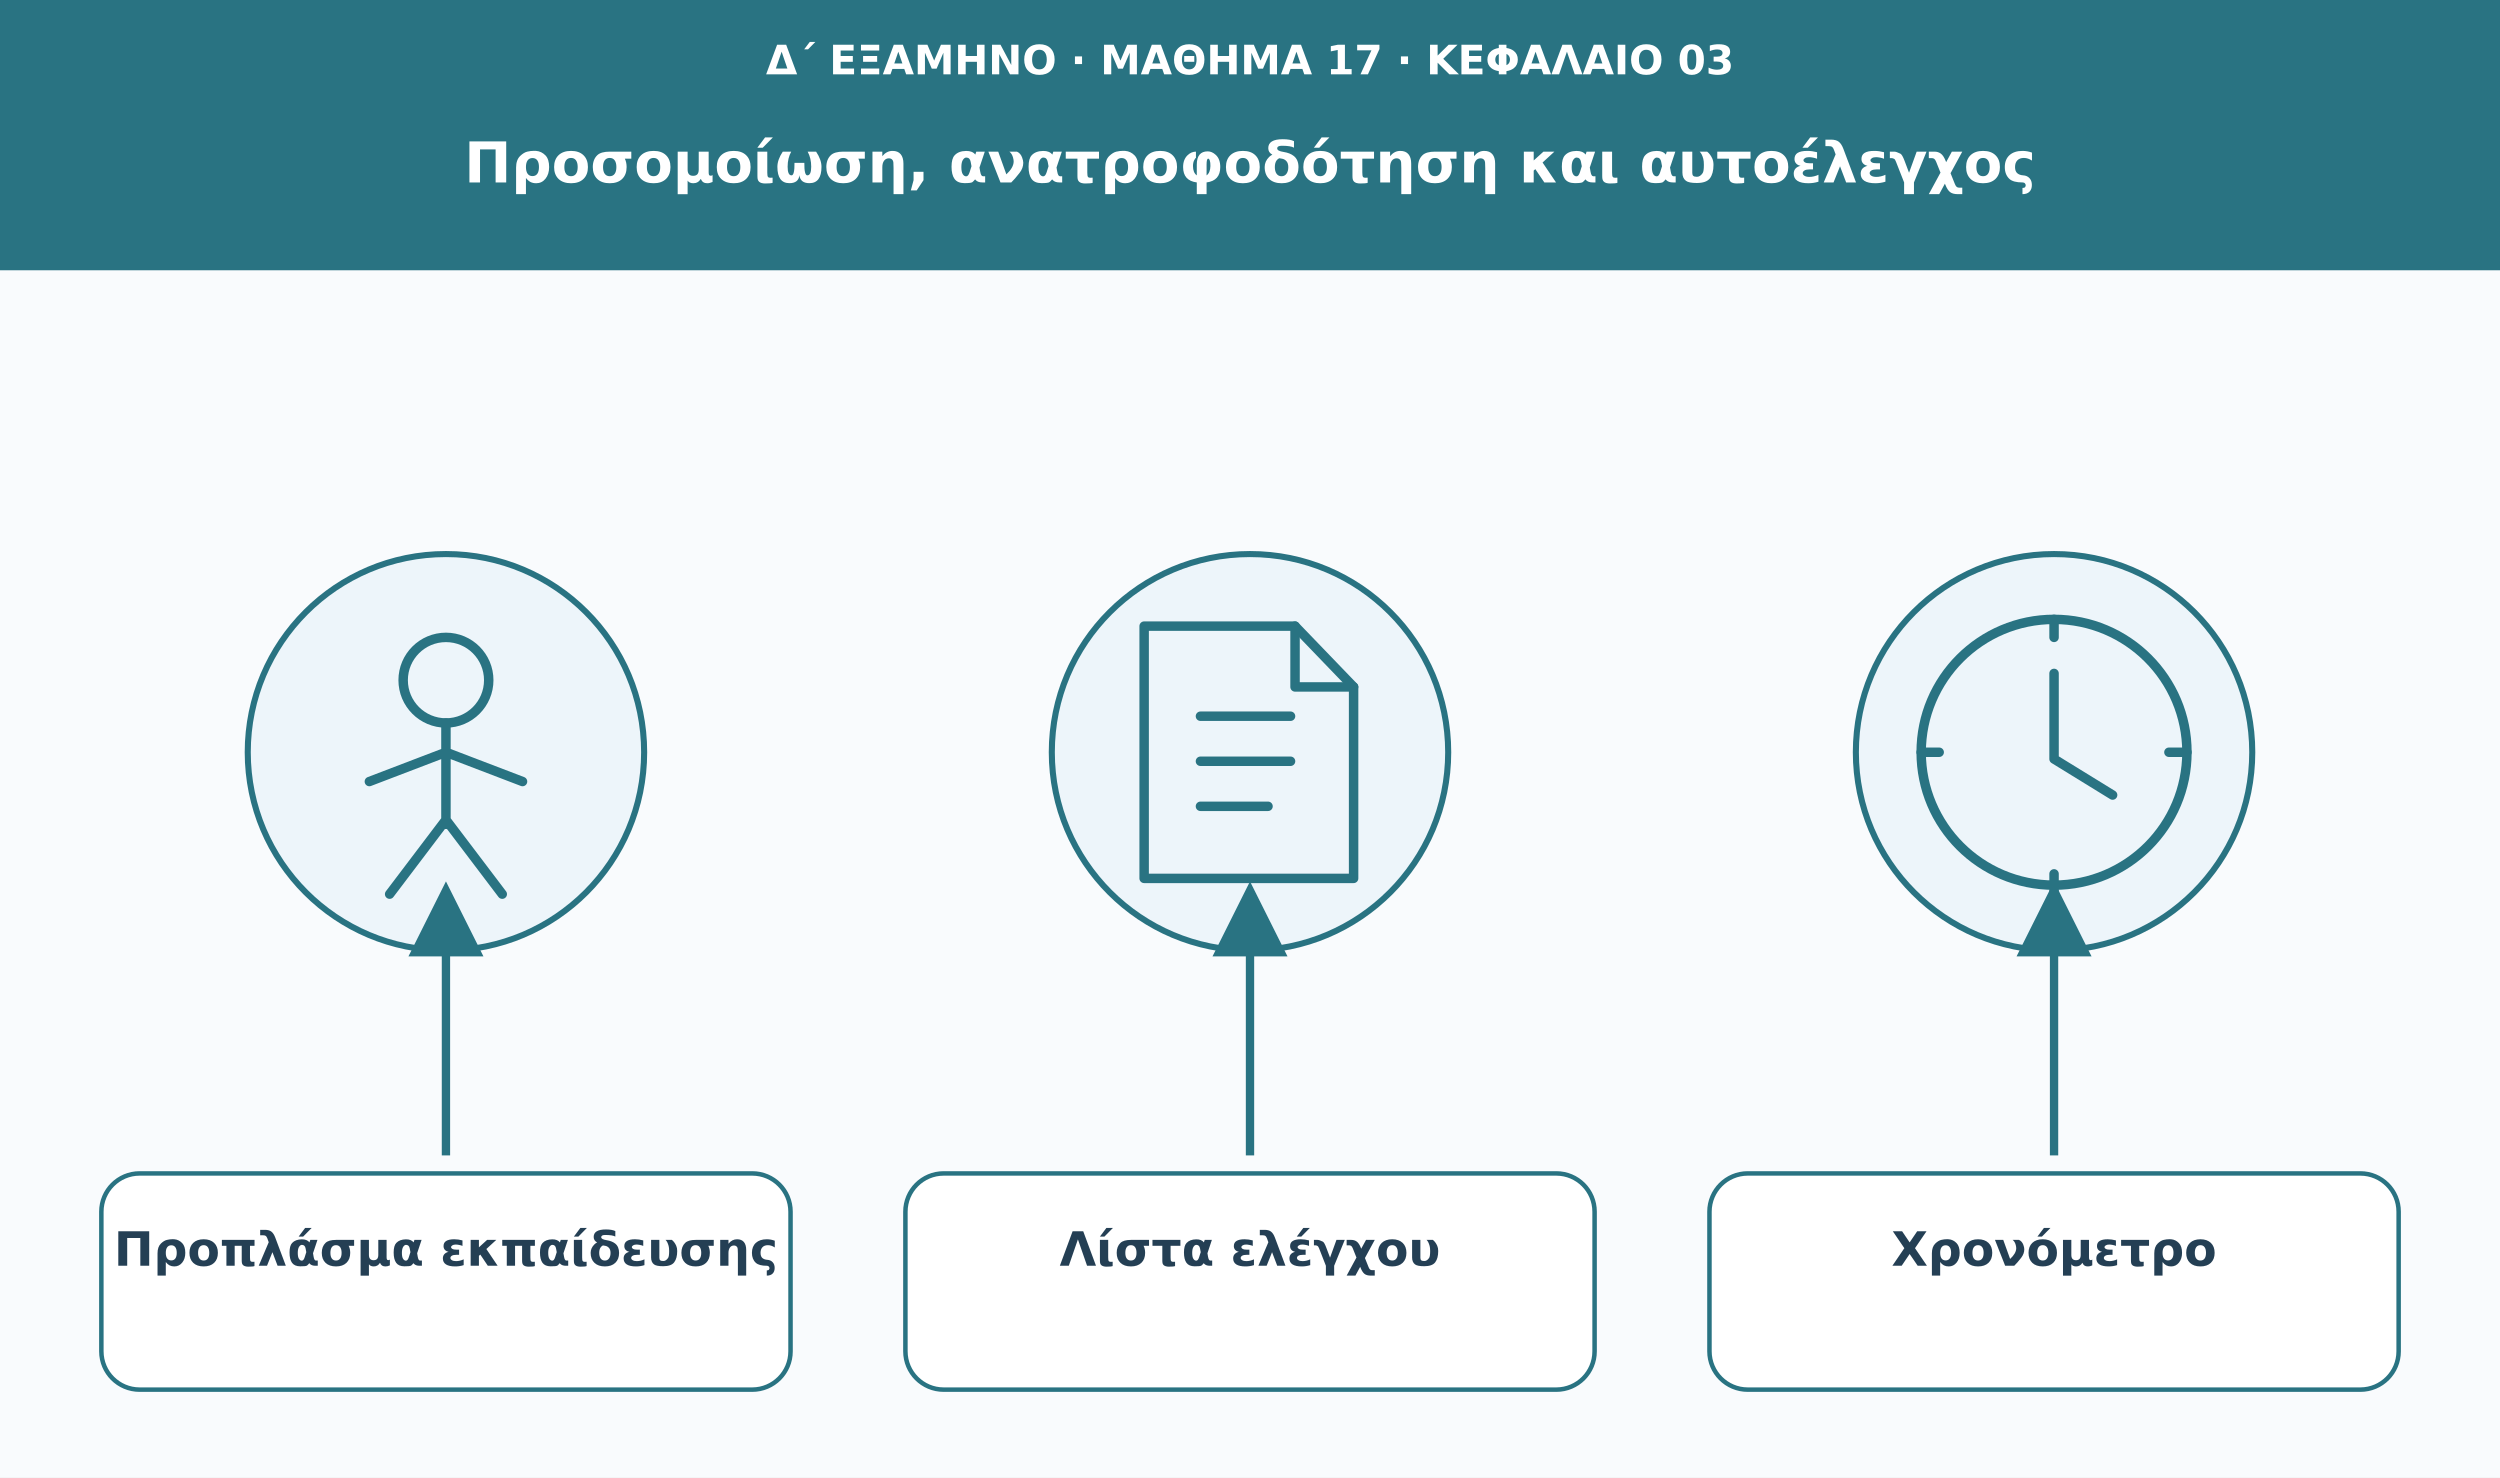
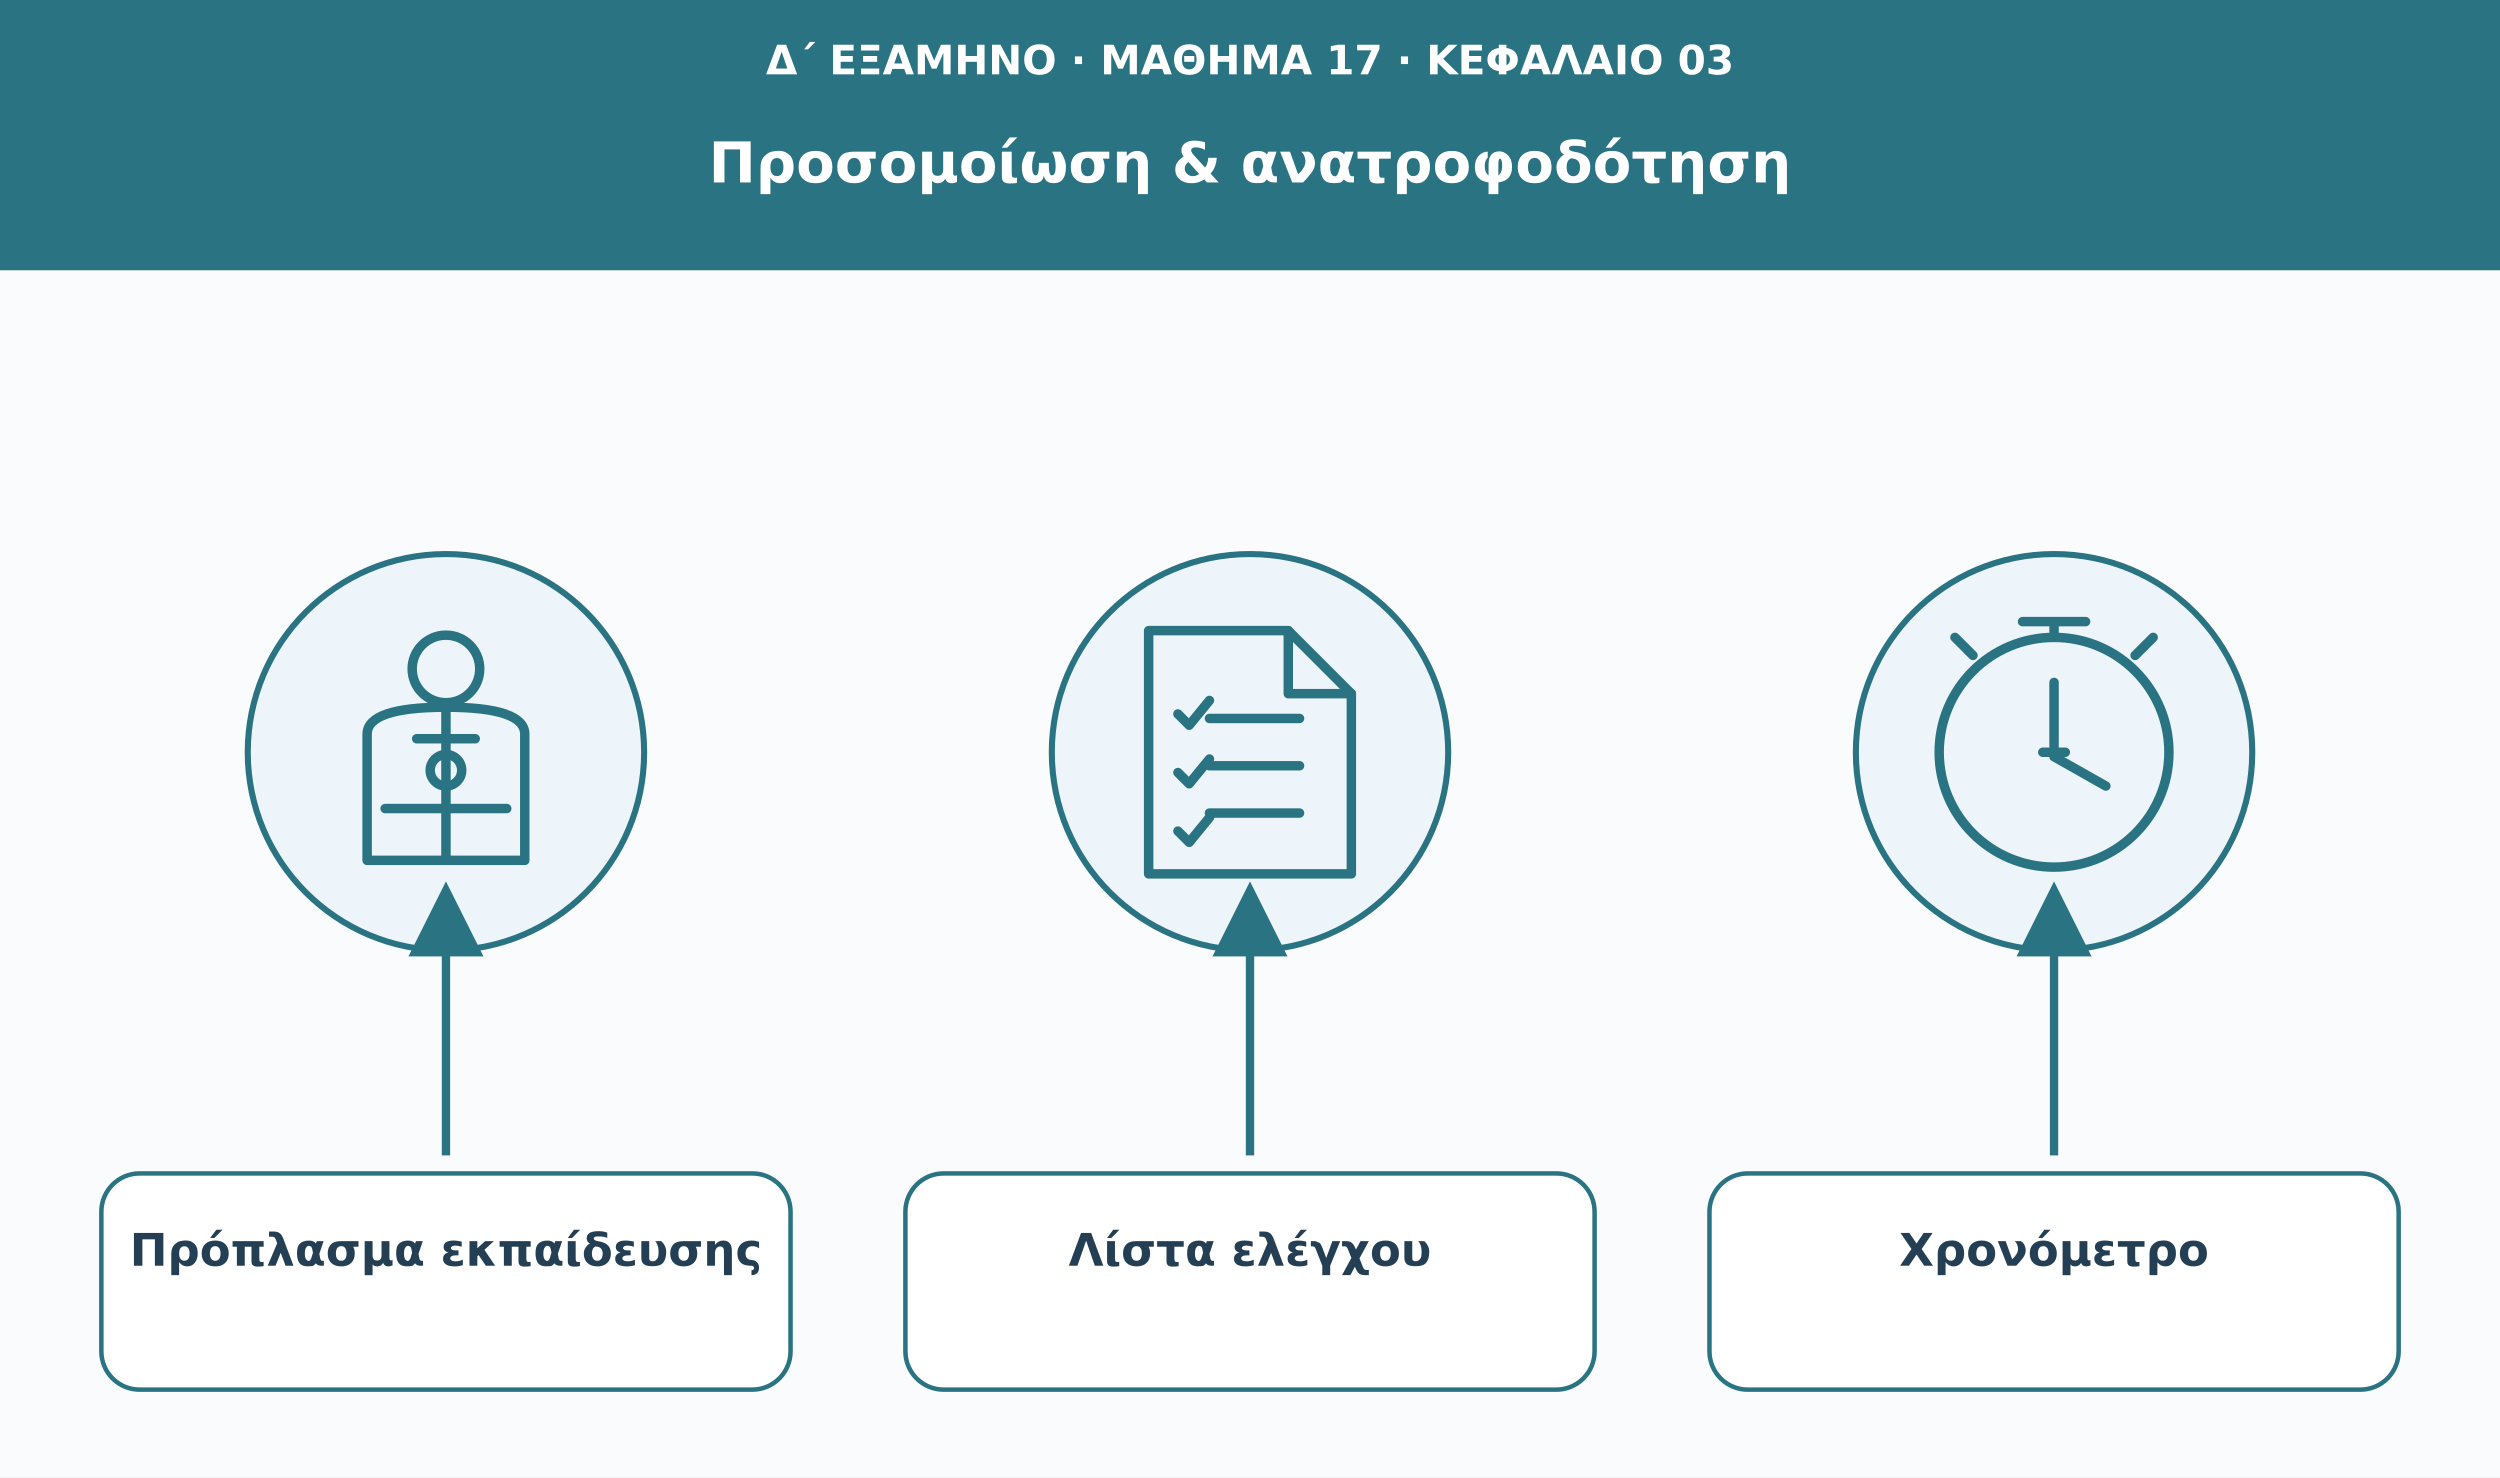
<svg xmlns="http://www.w3.org/2000/svg" viewBox="0 0 1110 656" role="img" aria-labelledby="t d">
  <defs>
    <marker id="arrow" viewBox="0 0 10 10" markerWidth="9" markerHeight="9" refX="8" refY="5" orient="auto">
      <path d="M0 0L10 5L0 10Z" fill="#297382" />
    </marker>
  </defs>
  <rect width="1110" height="656" fill="#f9fbfd" />
  <rect width="1110" height="120" fill="#297382" />
-   <text x="555" y="33" font-family="DejaVu Sans,Arial,sans-serif" font-size="18" fill="#ffffff" font-weight="680" text-anchor="middle">Δ΄ ΕΞΑΜΗΝΟ · ΜΑΘΗΜΑ 17 · ΚΕΦΑΛΑΙΟ 03</text>
-   <text x="555" y="81" font-family="DejaVu Sans,Arial,sans-serif" font-size="25" fill="#ffffff" font-weight="750" text-anchor="middle">Προσομοίωση, ανατροφοδότηση και αυτοέλεγχος</text>
+   <text x="555" y="33" font-family="DejaVu Sans,Arial,sans-serif" font-size="18" fill="#fff" font-weight="680" text-anchor="middle">Δ΄ ΕΞΑΜΗΝΟ · ΜΑΘΗΜΑ 17 · ΚΕΦΑΛΑΙΟ 03</text>
+   <text x="555" y="81" font-family="DejaVu Sans,Arial,sans-serif" font-size="25" fill="#fff" font-weight="750" text-anchor="middle">Προσομοίωση &amp; ανατροφοδότηση</text>
  <circle cx="198" cy="334" r="88" fill="#edf5fa" stroke="#297382" stroke-width="2.7" />
  <g transform="translate(198 334)" fill="none" stroke="#297382" stroke-width="4.2" stroke-linecap="round" stroke-linejoin="round">
-     <circle cx="0" cy="-32" r="19" />
-     <path d="M0-13v45m-34-19L0 0l34 13M0 30l-25 33M0 30l25 33" />
+     <circle cy="-37" r="15" />
+     <path d="M-35 48V-8q0-12 35-12t35 12v56Z" />
+     <path d="M-13-6h26m-13-14v68" />
+     <path d="M-27 25h54" />
+     <circle cy="8" r="7" />
  </g>
  <path d="M198 513L198 398" stroke="#297382" stroke-width="3.7" marker-end="url(#arrow)" />
  <rect x="45" y="521" width="306" height="96" rx="17" fill="#fff" stroke="#297382" stroke-width="2" />
-   <text x="198" y="562" font-family="DejaVu Sans,Arial,sans-serif" font-size="21" fill="#243f54" font-weight="700" text-anchor="middle">Προπλάσμα εκπαίδευσης</text>
+   <text x="198" y="562" font-family="DejaVu Sans,Arial,sans-serif" font-size="20" fill="#243f54" font-weight="700" text-anchor="middle">Πρόπλασμα εκπαίδευσης</text>
  <circle cx="555" cy="334" r="88" fill="#edf5fa" stroke="#297382" stroke-width="2.7" />
  <g transform="translate(555 334)" fill="none" stroke="#297382" stroke-width="4.2" stroke-linecap="round" stroke-linejoin="round">
-     <path d="M-47-56h67l26 27v85h-93Z" />
-     <path d="M20-56v27h26m-68 13h40m-40 20h40m-40 20h30" />
+     <path d="M-45-54h62l28 28v80h-90Z" />
+     <path d="M17-54v28h28m-63 11h40m-40 21h40m-40 21h40" />
+     <path d="m-32-17 5 5 9-11m-14 32 5 5 9-11m-14 32 5 5 9-11" />
  </g>
  <path d="M555 513L555 398" stroke="#297382" stroke-width="3.7" marker-end="url(#arrow)" />
  <rect x="402" y="521" width="306" height="96" rx="17" fill="#fff" stroke="#297382" stroke-width="2" />
-   <text x="555" y="562" font-family="DejaVu Sans,Arial,sans-serif" font-size="21" fill="#243f54" font-weight="700" text-anchor="middle">Λίστα ελέγχου</text>
+   <text x="555" y="562" font-family="DejaVu Sans,Arial,sans-serif" font-size="20" fill="#243f54" font-weight="700" text-anchor="middle">Λίστα ελέγχου</text>
  <circle cx="912" cy="334" r="88" fill="#edf5fa" stroke="#297382" stroke-width="2.7" />
  <g transform="translate(912 334)" fill="none" stroke="#297382" stroke-width="4.2" stroke-linecap="round" stroke-linejoin="round">
-     <circle r="59" />
-     <path d="M0-35v38l26 16" />
-     <path d="M0-59v8m0 105v8m-59-62h8m102 0h8" />
+     <circle r="51" />
+     <path d="M0-31v33l23 13M-14-58h28m-14 7v-7M-36-43l-8-8m80 8 8-8" />
+     <path d="M-5 0h10" />
  </g>
  <path d="M912 513L912 398" stroke="#297382" stroke-width="3.7" marker-end="url(#arrow)" />
  <rect x="759" y="521" width="306" height="96" rx="17" fill="#fff" stroke="#297382" stroke-width="2" />
-   <text x="912" y="562" font-family="DejaVu Sans,Arial,sans-serif" font-size="21" fill="#243f54" font-weight="700" text-anchor="middle">Χρονόμετρο</text>
+   <text x="912" y="562" font-family="DejaVu Sans,Arial,sans-serif" font-size="20" fill="#243f54" font-weight="700" text-anchor="middle">Χρονόμετρο</text>
</svg>
